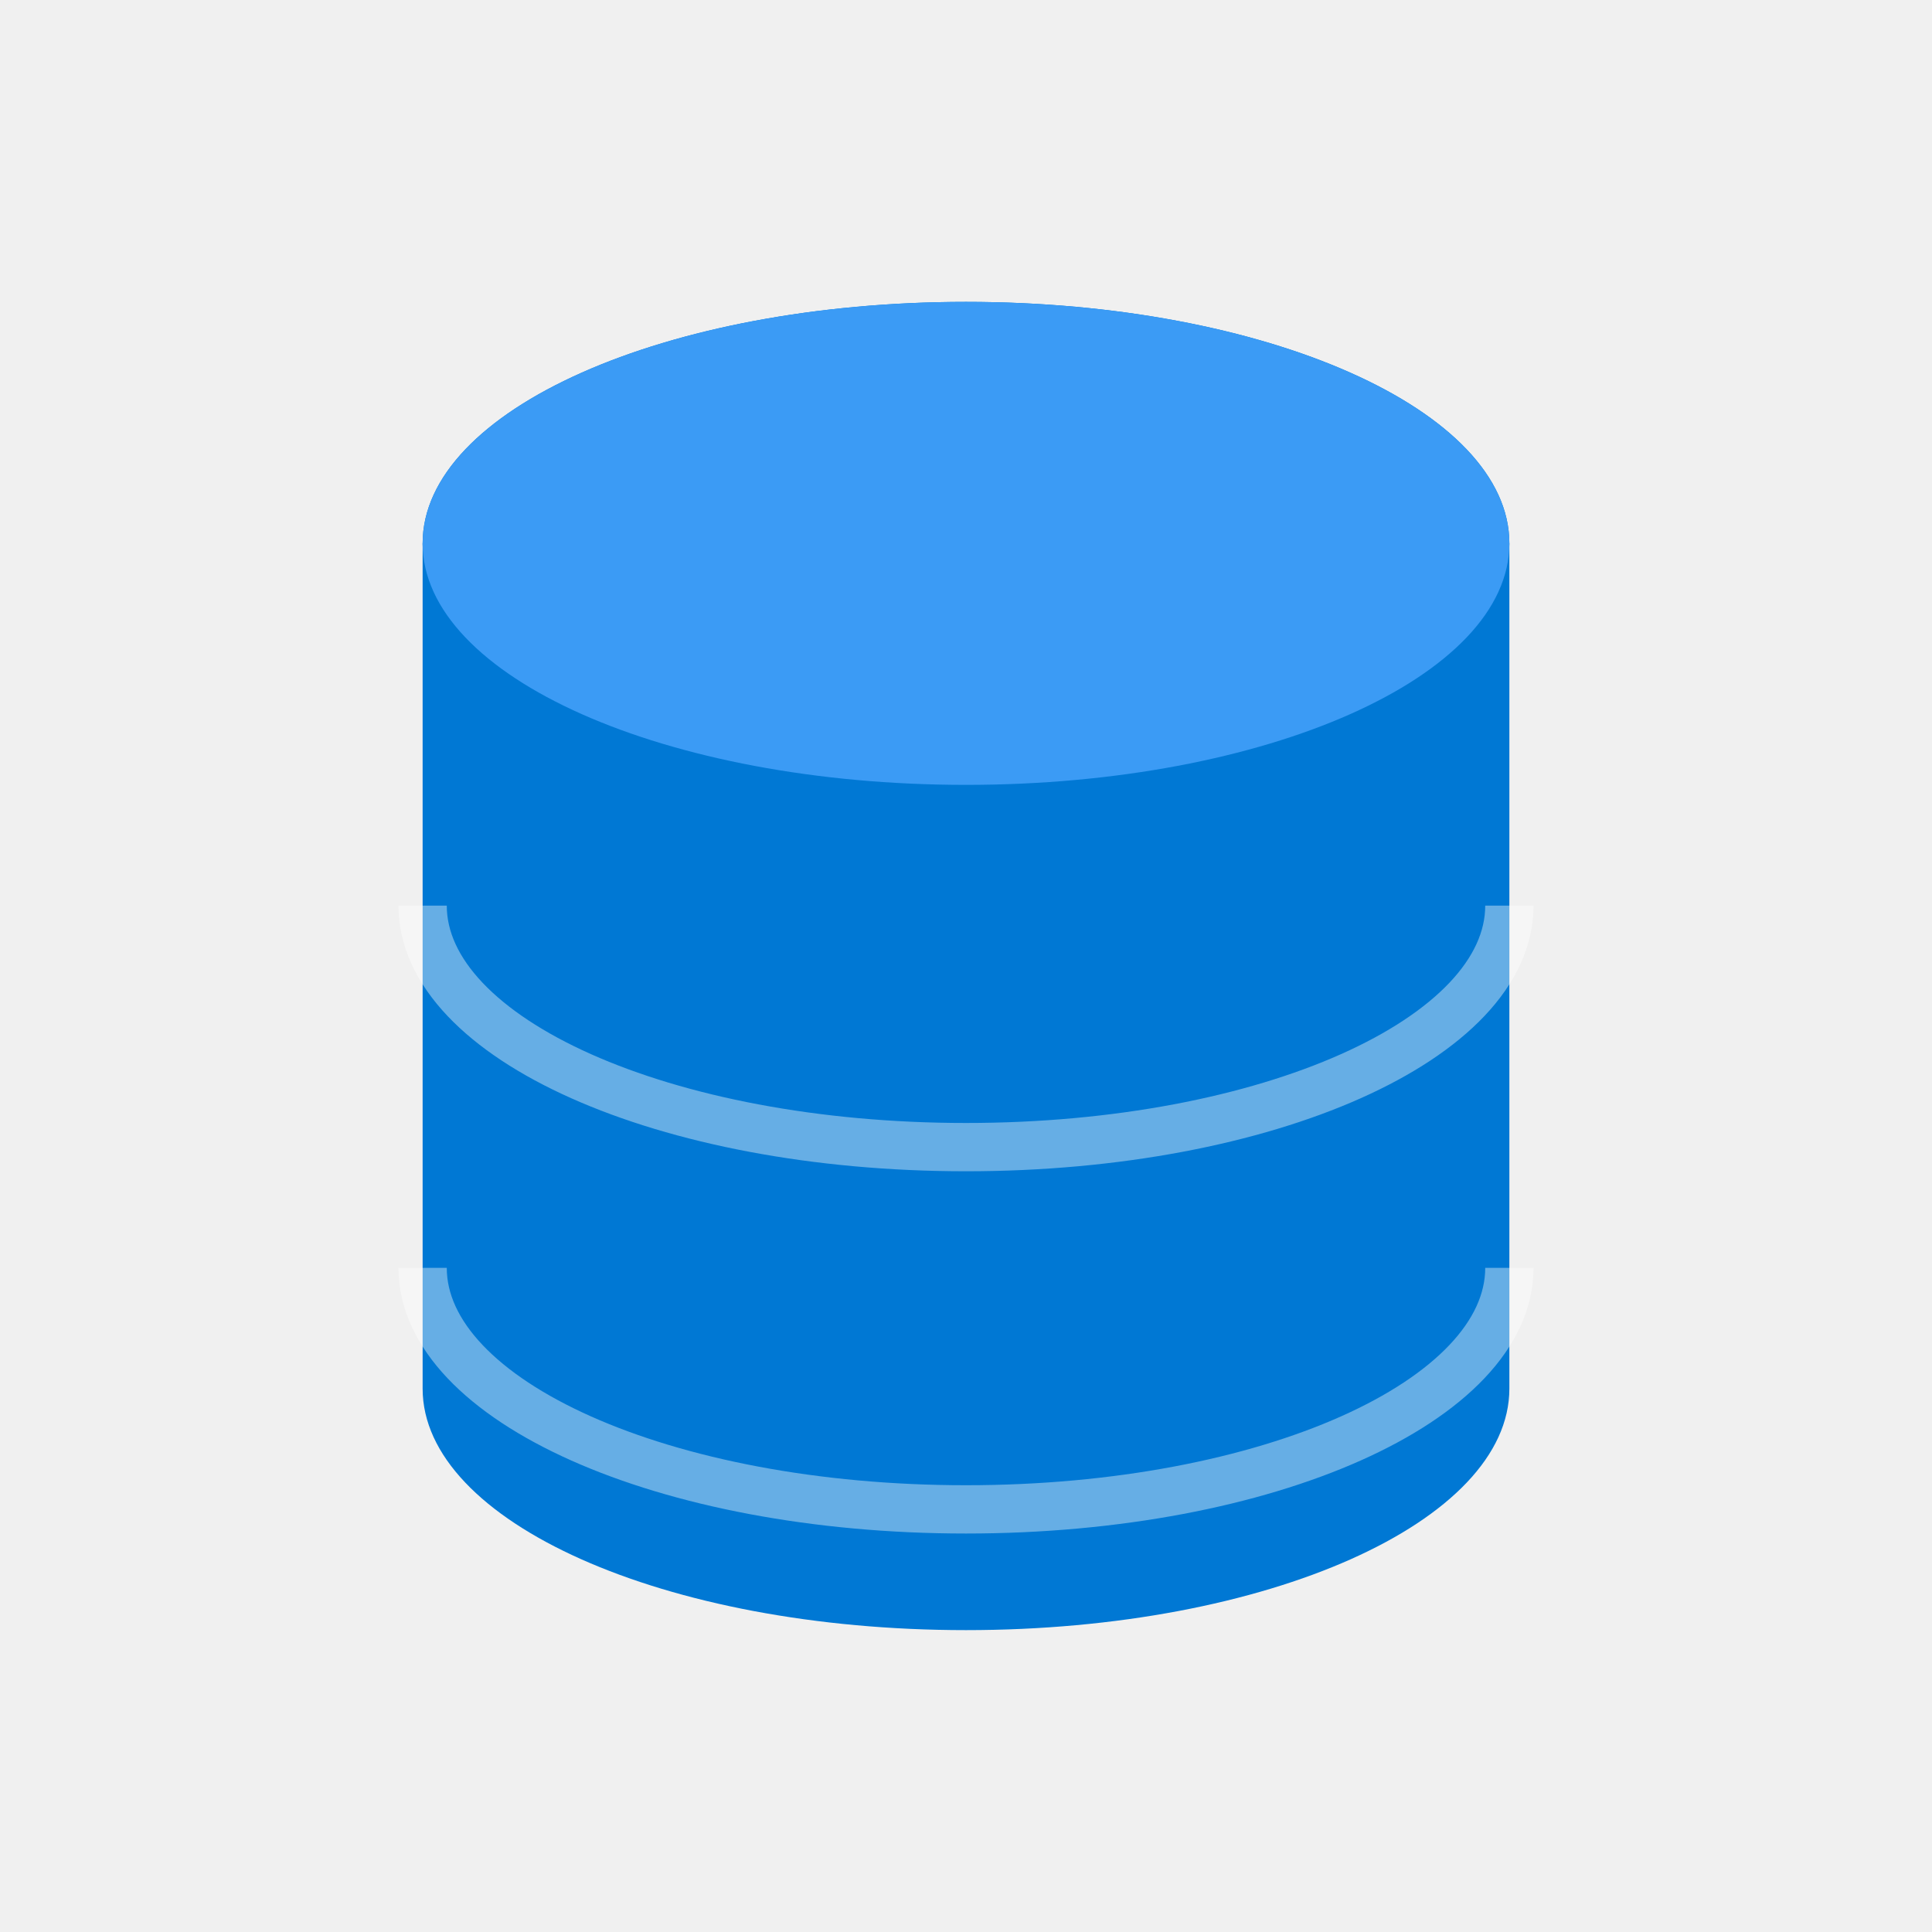
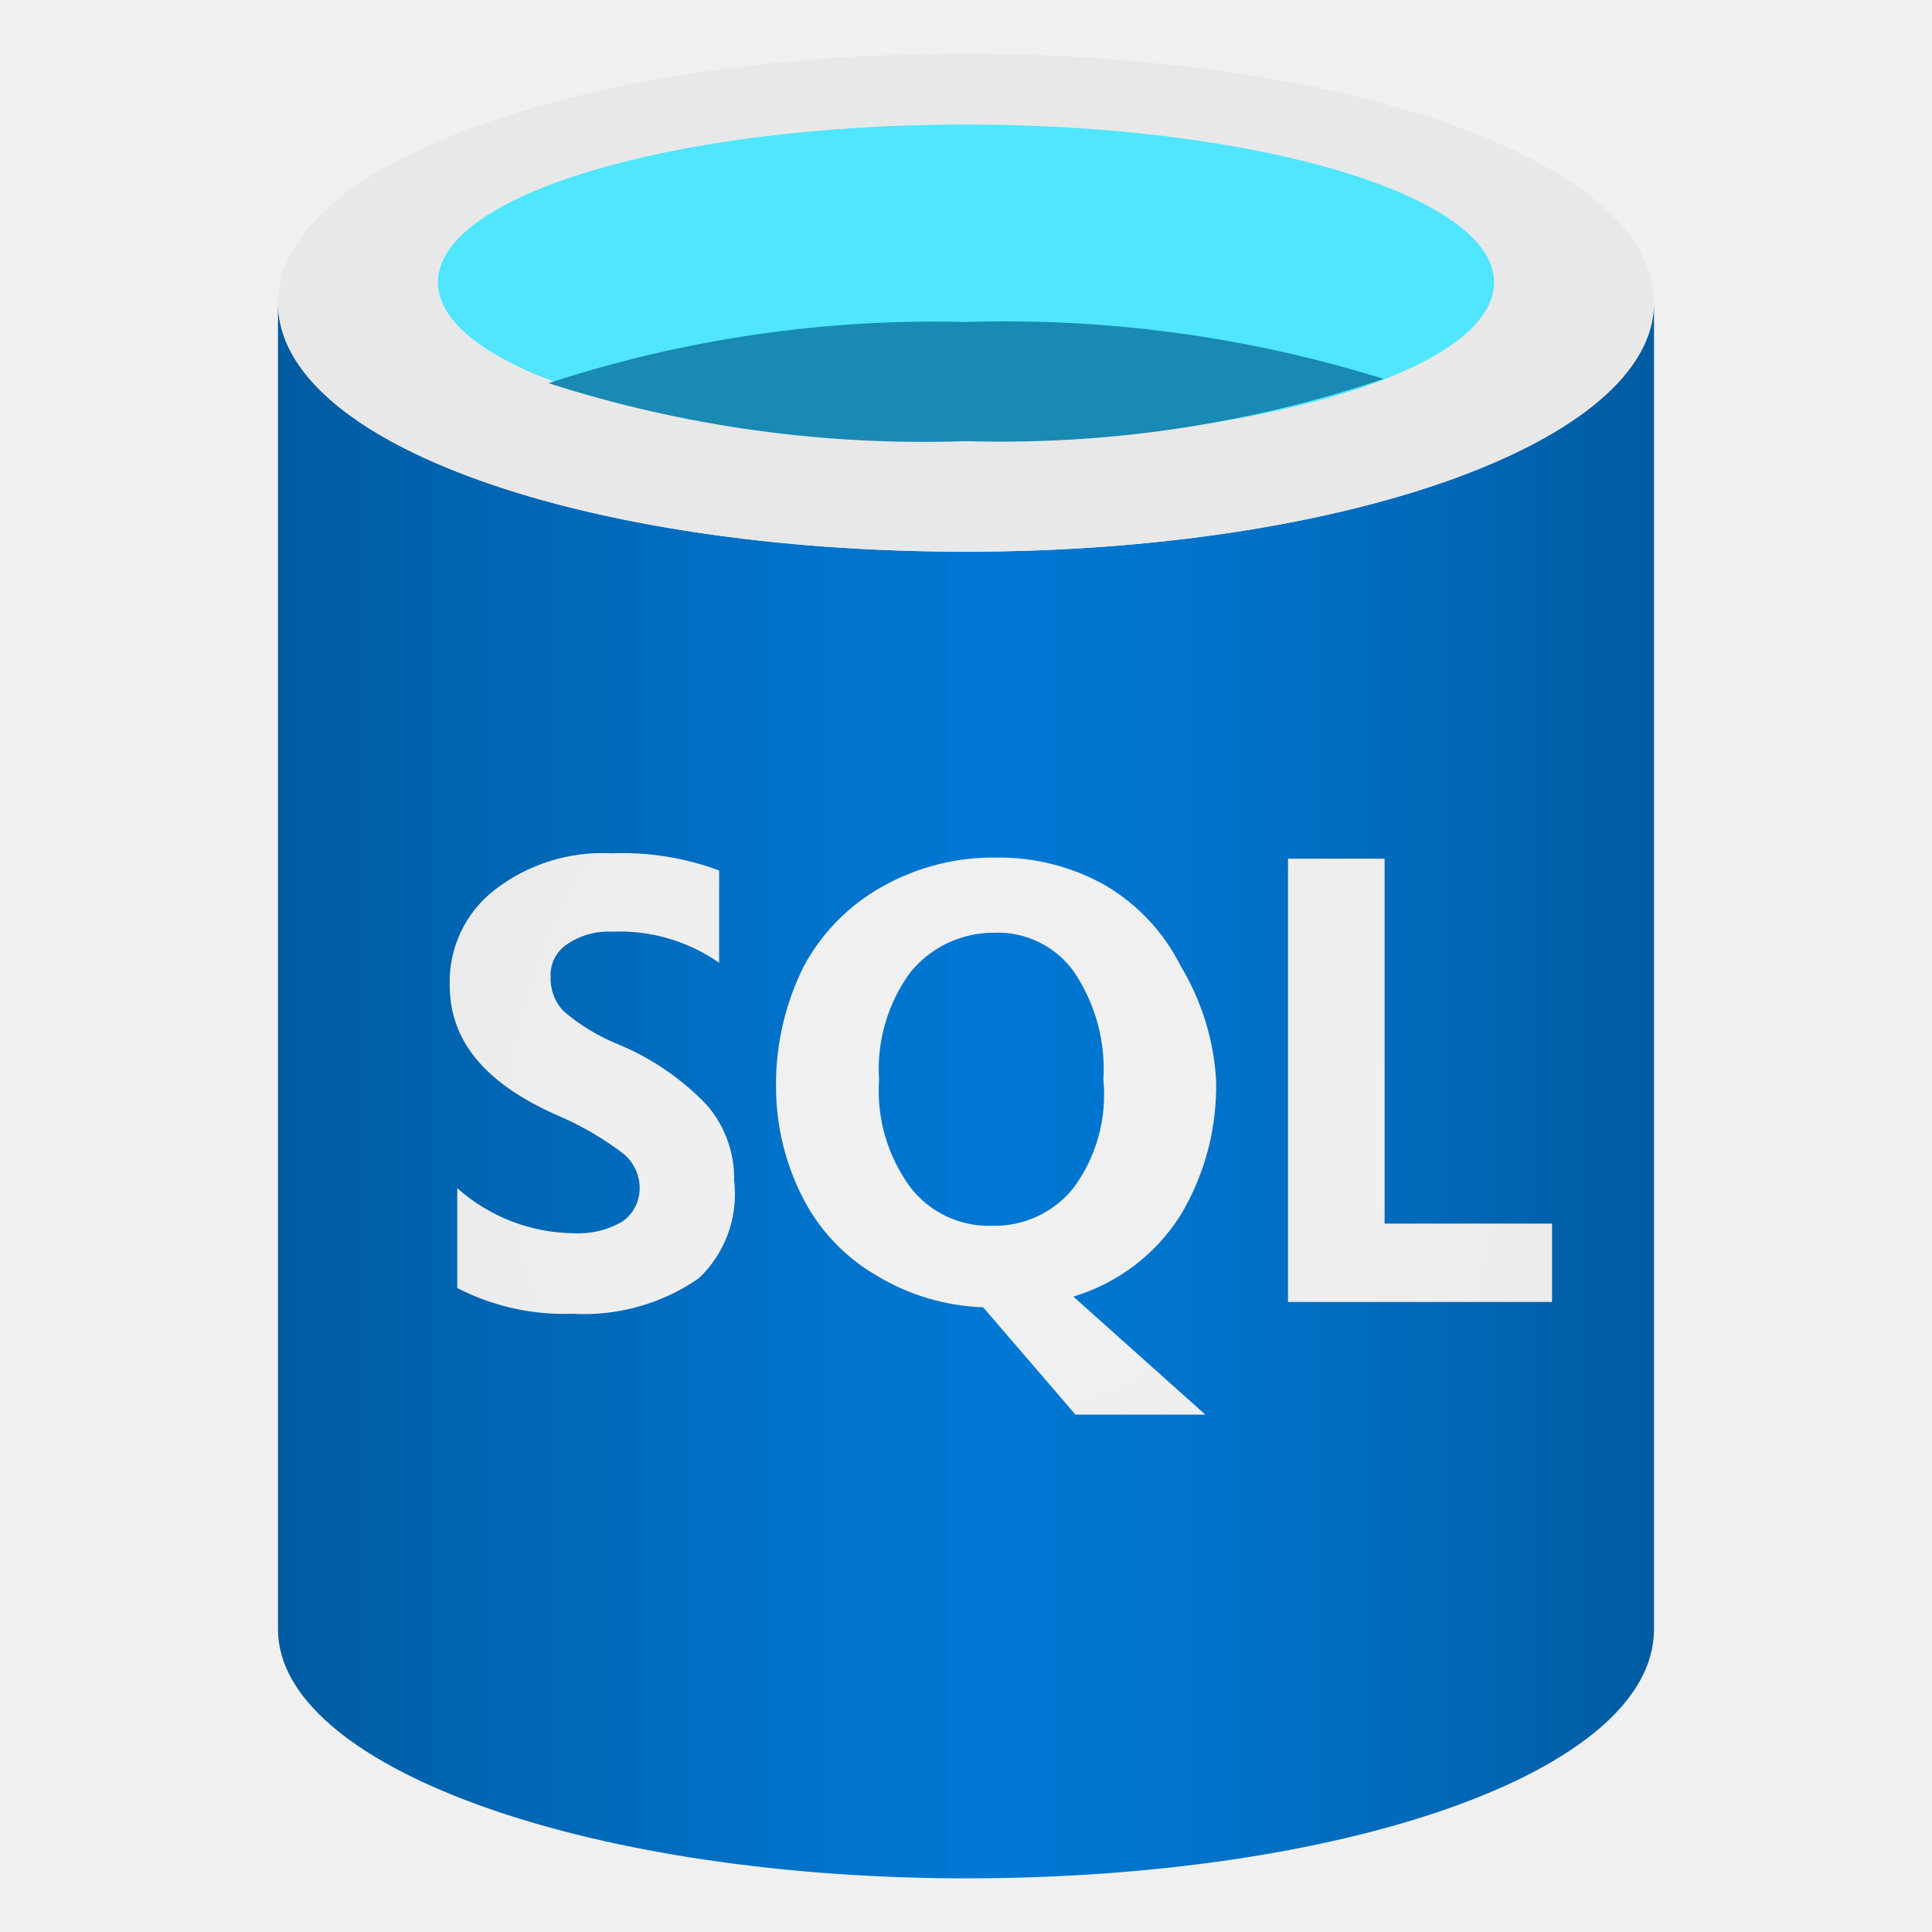
- <svg xmlns="http://www.w3.org/2000/svg" viewBox="0 0 32 32" fill="none">
-   <ellipse cx="16" cy="9" rx="9" ry="4" fill="#0078D4" />
-   <path d="M7 9v14c0 2.2 4 4 9 4s9-1.8 9-4V9" fill="#0078D4" />
-   <ellipse cx="16" cy="9" rx="9" ry="4" fill="#3B9BF5" />
-   <path d="M7 15c0 2.2 4 4 9 4s9-1.8 9-4" stroke="#fff" stroke-width="0.8" opacity="0.4" />
-   <path d="M7 21c0 2.2 4 4 9 4s9-1.8 9-4" stroke="#fff" stroke-width="0.8" opacity="0.4" />
+ <svg xmlns="http://www.w3.org/2000/svg" id="a96792b7-ce28-4ca3-9767-4e065ef4820f" width="18" height="18" viewBox="0 0 18 18">
+   <defs>
+     <linearGradient id="ef16bf9d-a8b6-4181-b6cd-66fc5203f956" x1="2.59" y1="10.16" x2="15.41" y2="10.16" gradientUnits="userSpaceOnUse">
+       <stop offset="0" stop-color="#005ba1" />
+       <stop offset="0.07" stop-color="#0060a9" />
+       <stop offset="0.36" stop-color="#0071c8" />
+       <stop offset="0.52" stop-color="#0078d4" />
+       <stop offset="0.64" stop-color="#0074cd" />
+       <stop offset="0.82" stop-color="#006abb" />
+       <stop offset="1" stop-color="#005ba1" />
+     </linearGradient>
+     <radialGradient id="bf3846c3-4d74-4743-ab9a-f334c248bd92" cx="9.36" cy="10.57" r="7.07" gradientUnits="userSpaceOnUse">
+       <stop offset="0" stop-color="#f2f2f2" />
+       <stop offset="0.58" stop-color="#eee" />
+       <stop offset="1" stop-color="#e6e6e6" />
+     </radialGradient>
+   </defs>
+   <path d="M9,5.14c-3.54,0-6.41-1-6.41-2.32V15.18c0,1.27,2.82,2.3,6.32,2.32H9c3.54,0,6.41-1,6.41-2.32V2.82C15.41,4.11,12.54,5.14,9,5.14Z" fill="url(#ef16bf9d-a8b6-4181-b6cd-66fc5203f956)" />
+   <path d="M15.41,2.82c0,1.29-2.87,2.32-6.41,2.32s-6.41-1-6.41-2.32S5.46.5,9,.5s6.41,1,6.41,2.32" fill="#e8e8e8" />
+   <path d="M13.92,2.63c0,.82-2.21,1.48-4.92,1.48S4.08,3.45,4.08,2.63,6.29,1.16,9,1.16s4.92.66,4.92,1.47" fill="#50e6ff" />
+   <path d="M9,3a11.55,11.55,0,0,0-3.89.57A11.42,11.42,0,0,0,9,4.11a11.15,11.15,0,0,0,3.89-.58A11.84,11.84,0,0,0,9,3Z" fill="#198ab3" />
+   <path d="M12.9,11.4V8H12v4.13h2.46V11.4ZM5.76,9.73a1.83,1.83,0,0,1-.51-.31.44.44,0,0,1-.12-.32.34.34,0,0,1,.15-.3.68.68,0,0,1,.42-.12,1.62,1.62,0,0,1,1,.29V8.11a2.58,2.58,0,0,0-1-.16,1.64,1.64,0,0,0-1.09.34,1.08,1.08,0,0,0-.42.89c0,.51.32.91,1,1.21a2.88,2.88,0,0,1,.62.36.42.42,0,0,1,.15.32.38.38,0,0,1-.16.31.81.81,0,0,1-.45.11,1.66,1.66,0,0,1-1.09-.42V12a2.17,2.17,0,0,0,1.07.24,1.88,1.88,0,0,0,1.18-.33A1.08,1.08,0,0,0,6.84,11a1.05,1.05,0,0,0-.25-.7A2.42,2.42,0,0,0,5.76,9.73ZM11,11.32a2.34,2.34,0,0,0,.33-1.26A2.32,2.32,0,0,0,11,9a1.81,1.81,0,0,0-.7-.75,2,2,0,0,0-1-.26,2.11,2.11,0,0,0-1.08.27A1.86,1.86,0,0,0,7.49,9a2.46,2.46,0,0,0-.26,1.14,2.26,2.26,0,0,0,.24,1,1.76,1.76,0,0,0,.69.74,2.06,2.06,0,0,0,1,.3l.86,1h1.21L10,12.08A1.79,1.79,0,0,0,11,11.32ZM10,11.07a.94.94,0,0,1-.76.35.92.92,0,0,1-.76-.36,1.52,1.52,0,0,1-.29-1,1.53,1.53,0,0,1,.29-1,1,1,0,0,1,.78-.37.87.87,0,0,1,.75.37,1.62,1.62,0,0,1,.27,1A1.46,1.46,0,0,1,10,11.07Z" fill="url(#bf3846c3-4d74-4743-ab9a-f334c248bd92)" />
</svg>
